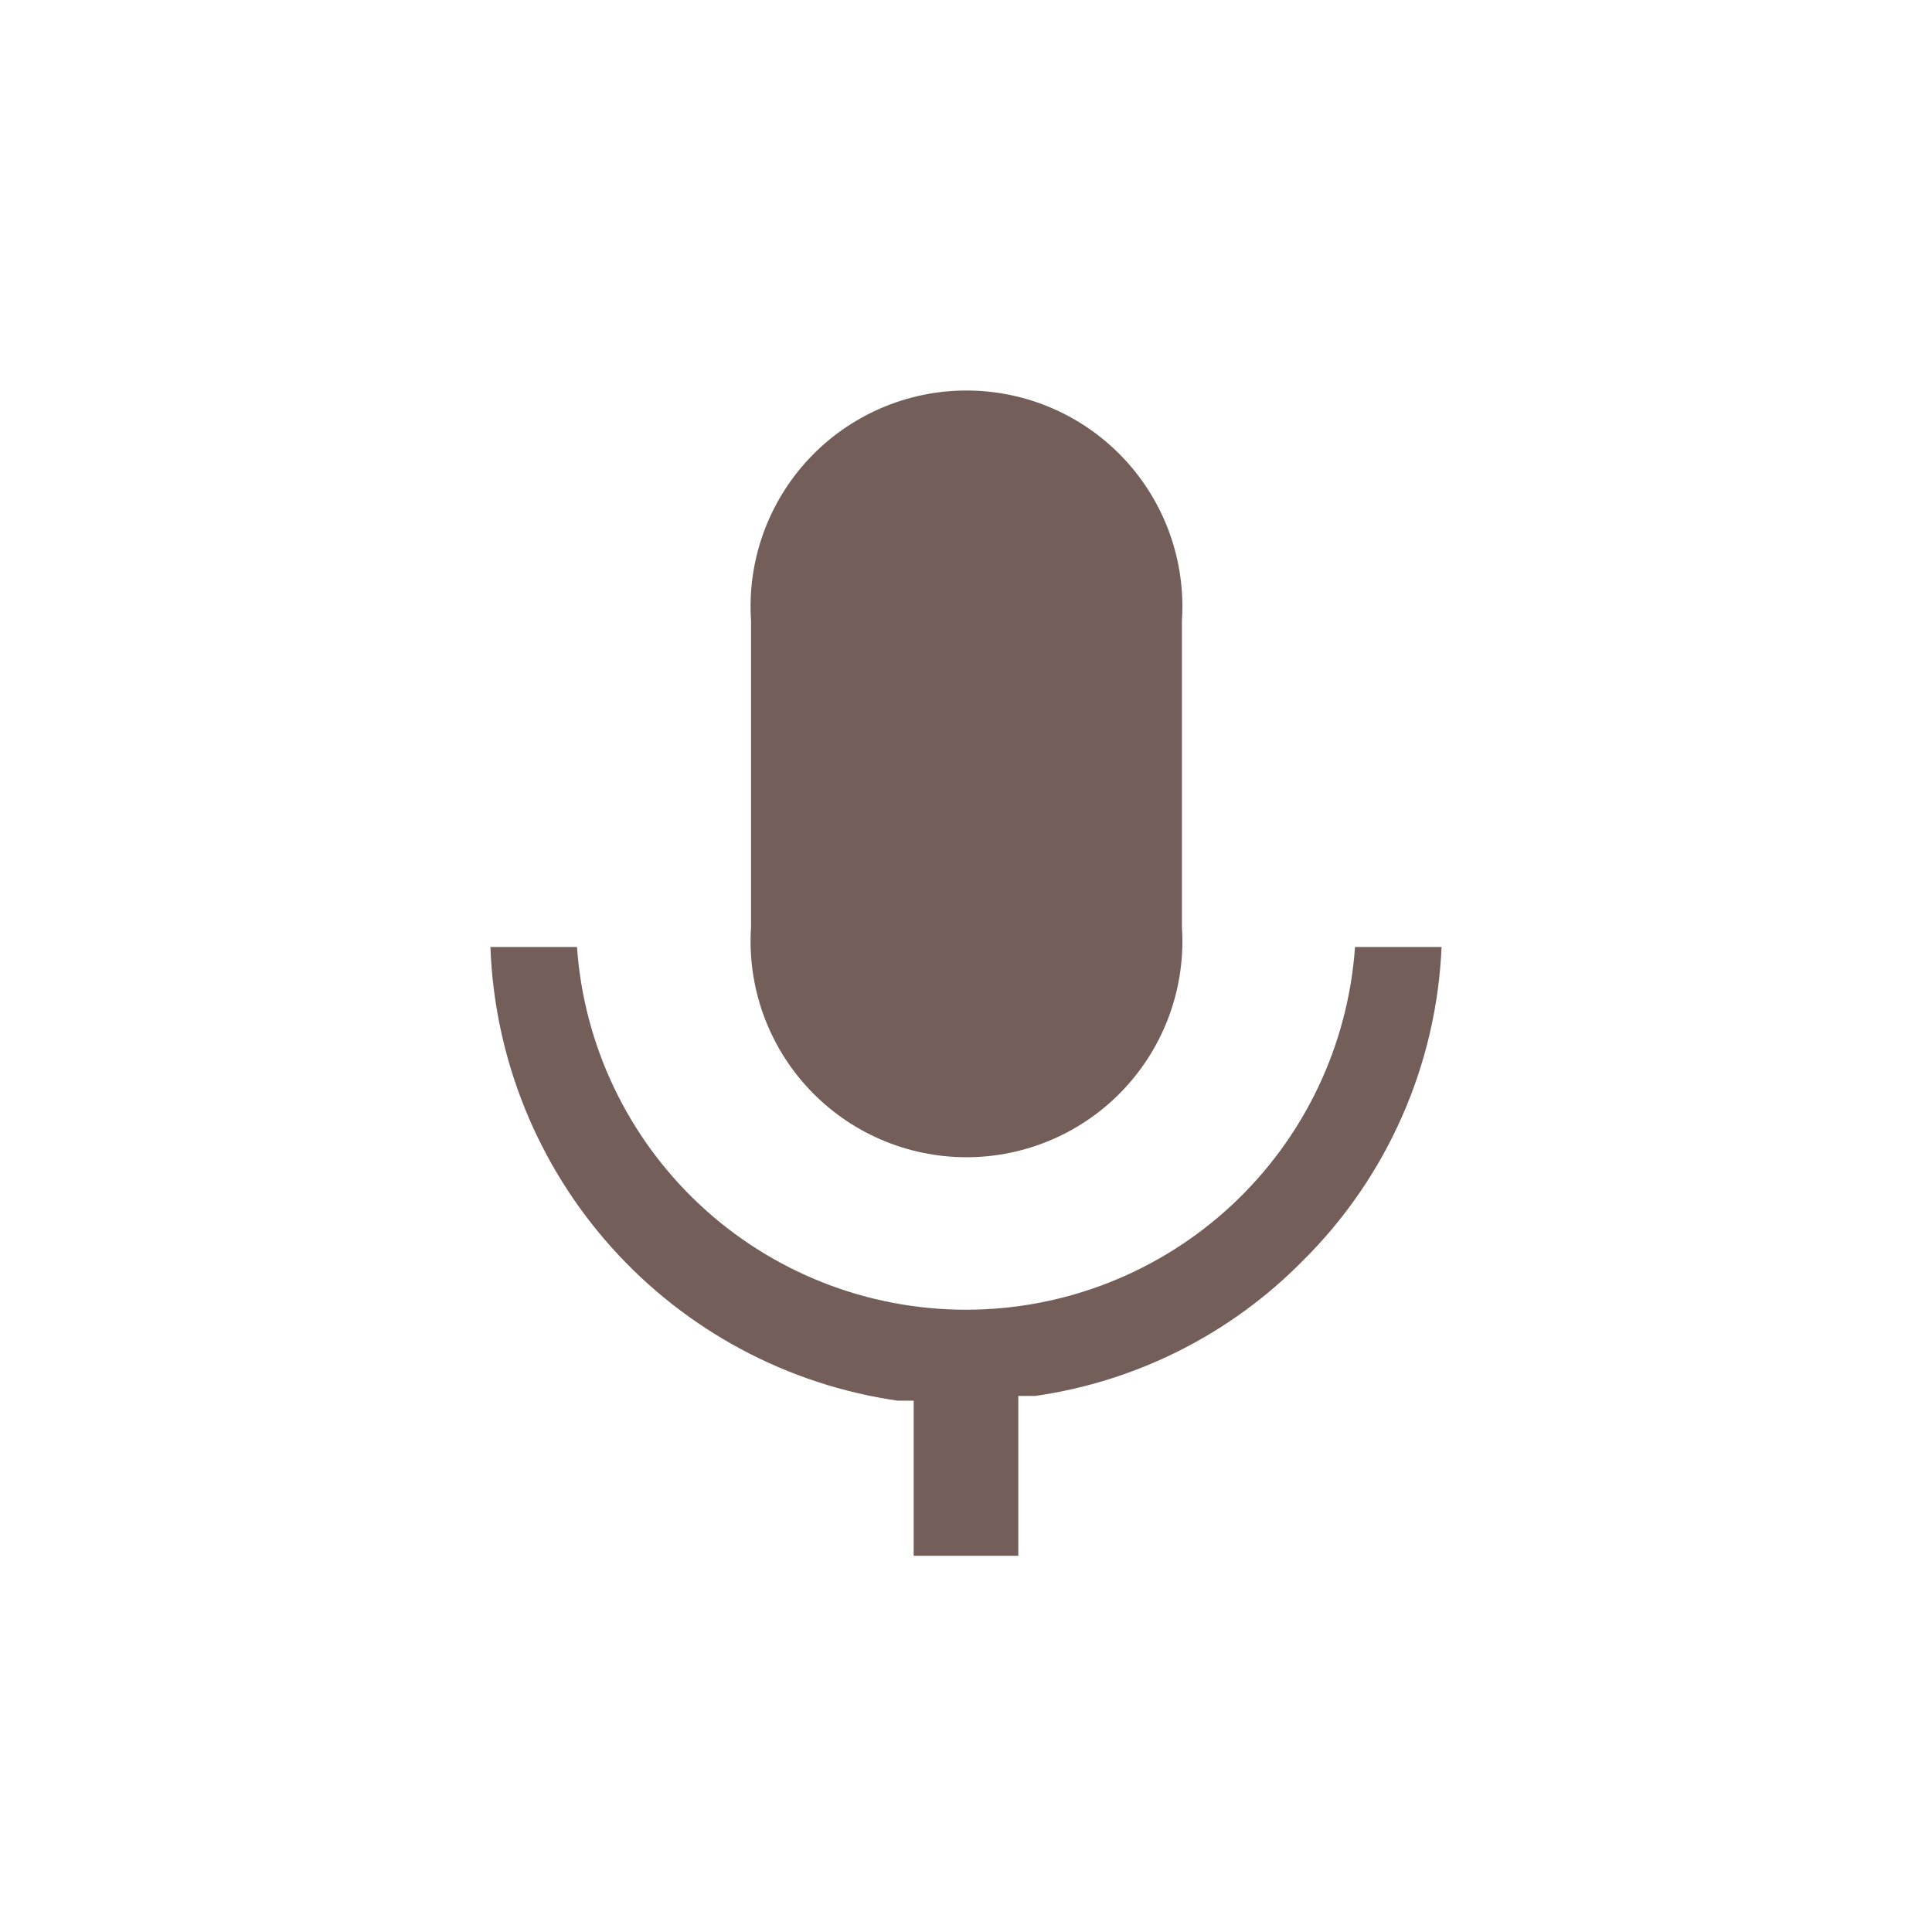
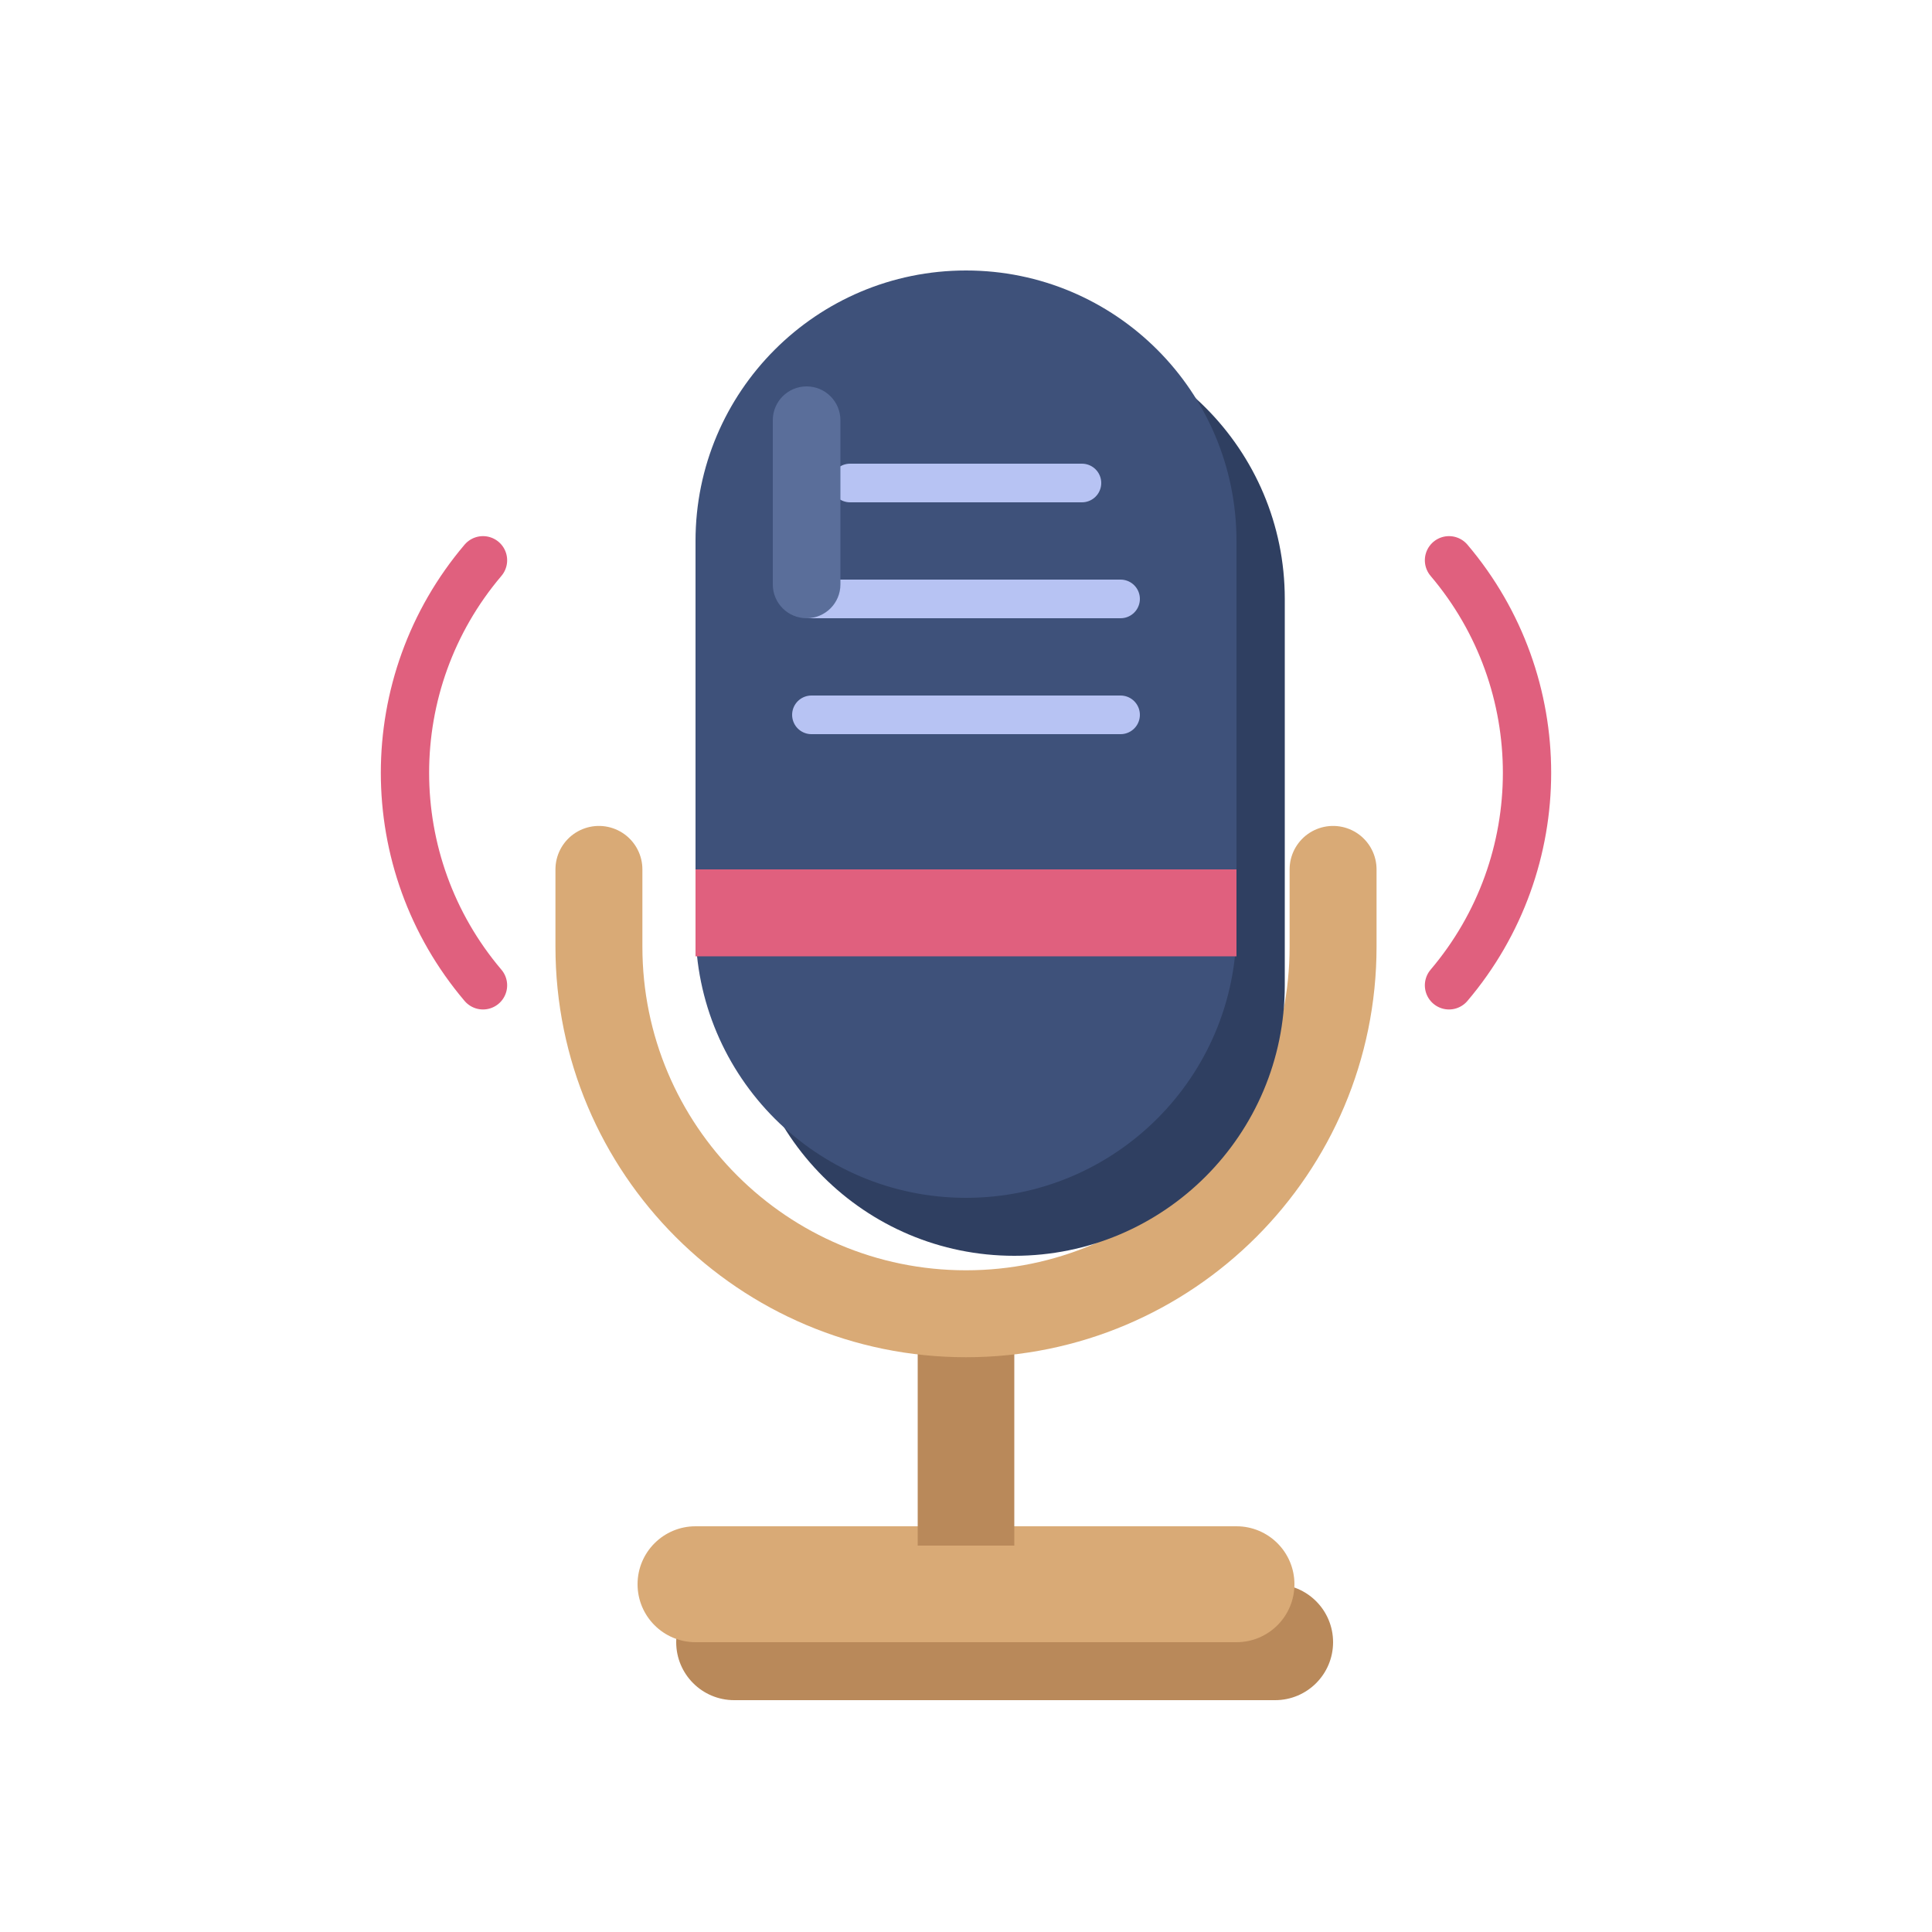
- <svg xmlns="http://www.w3.org/2000/svg" width="2000" zoomAndPan="magnify" viewBox="0 0 1500 1500" height="2000" preserveAspectRatio="xMidYMid meet" version="1.0">
-   <defs>
-     <clipPath id="aeb60a4b03">
-       <path d="M 380 735 L 1120 735 L 1120 1207.902 L 380 1207.902 Z M 380 735 " clip-rule="nonzero" />
-     </clipPath>
-   </defs>
-   <path fill="#735e59" d="M 917.629 481.938 L 917.629 719.723 C 917.816 722.574 917.934 725.434 917.977 728.289 C 918.02 731.148 917.992 734.008 917.891 736.867 C 917.785 739.723 917.609 742.578 917.363 745.426 C 917.113 748.273 916.793 751.113 916.398 753.945 C 916.004 756.777 915.539 759.598 915 762.406 C 914.461 765.215 913.852 768.008 913.168 770.785 C 912.488 773.562 911.734 776.32 910.914 779.059 C 910.09 781.797 909.199 784.512 908.238 787.203 C 907.277 789.898 906.246 792.566 905.148 795.203 C 904.051 797.844 902.887 800.457 901.656 803.035 C 900.422 805.617 899.129 808.164 897.766 810.68 C 896.402 813.191 894.977 815.672 893.488 818.113 C 892 820.555 890.449 822.953 888.84 825.316 C 887.227 827.68 885.559 830 883.828 832.273 C 882.098 834.551 880.309 836.781 878.465 838.969 C 876.621 841.152 874.723 843.289 872.77 845.375 C 870.812 847.465 868.809 849.5 866.75 851.484 C 864.691 853.473 862.586 855.402 860.43 857.281 C 858.273 859.156 856.07 860.98 853.82 862.742 C 851.57 864.508 849.273 866.215 846.938 867.859 C 844.602 869.508 842.223 871.094 839.805 872.621 C 837.387 874.145 834.93 875.609 832.438 877.008 C 829.945 878.41 827.418 879.742 824.855 881.016 C 822.293 882.285 819.699 883.488 817.078 884.629 C 814.453 885.766 811.805 886.836 809.125 887.836 C 806.449 888.84 803.746 889.773 801.02 890.637 C 798.293 891.5 795.547 892.293 792.781 893.02 C 790.016 893.742 787.234 894.395 784.434 894.977 C 781.633 895.555 778.82 896.066 775.996 896.504 C 773.168 896.941 770.332 897.305 767.488 897.598 C 764.645 897.887 761.797 898.109 758.938 898.254 C 756.082 898.398 753.227 898.473 750.367 898.473 C 747.508 898.473 744.648 898.398 741.793 898.254 C 738.938 898.109 736.09 897.887 733.242 897.598 C 730.398 897.305 727.566 896.941 724.738 896.504 C 721.914 896.066 719.102 895.555 716.301 894.977 C 713.5 894.395 710.719 893.742 707.953 893.02 C 705.184 892.293 702.438 891.5 699.715 890.637 C 696.988 889.773 694.285 888.84 691.609 887.836 C 688.93 886.836 686.277 885.766 683.656 884.629 C 681.031 883.488 678.441 882.285 675.879 881.016 C 673.316 879.742 670.789 878.41 668.297 877.008 C 665.805 875.609 663.348 874.145 660.93 872.621 C 658.512 871.094 656.133 869.508 653.797 867.859 C 651.457 866.215 649.164 864.508 646.914 862.742 C 644.664 860.98 642.461 859.156 640.305 857.281 C 638.148 855.402 636.039 853.473 633.984 851.484 C 631.926 849.5 629.918 847.465 627.965 845.375 C 626.012 843.289 624.113 841.152 622.27 838.969 C 620.426 836.781 618.637 834.551 616.906 832.273 C 615.176 830 613.504 827.68 611.895 825.316 C 610.281 822.953 608.734 820.555 607.242 818.113 C 605.754 815.672 604.332 813.191 602.969 810.68 C 601.605 808.164 600.309 805.617 599.078 803.035 C 597.848 800.457 596.684 797.844 595.586 795.203 C 594.488 792.566 593.457 789.898 592.496 787.203 C 591.535 784.512 590.641 781.797 589.82 779.059 C 588.996 776.32 588.246 773.562 587.562 770.785 C 586.883 768.008 586.273 765.215 585.734 762.406 C 585.195 759.598 584.73 756.777 584.336 753.945 C 583.941 751.113 583.621 748.273 583.371 745.426 C 583.121 742.578 582.945 739.723 582.844 736.867 C 582.742 734.008 582.711 731.148 582.754 728.289 C 582.801 725.434 582.914 722.574 583.105 719.723 L 583.105 481.938 C 582.914 479.086 582.801 476.23 582.754 473.371 C 582.711 470.512 582.742 467.652 582.844 464.797 C 582.945 461.938 583.121 459.086 583.371 456.234 C 583.621 453.387 583.941 450.547 584.336 447.715 C 584.73 444.883 585.195 442.062 585.734 439.254 C 586.273 436.445 586.883 433.652 587.562 430.875 C 588.246 428.098 588.996 425.34 589.82 422.602 C 590.641 419.863 591.535 417.148 592.496 414.457 C 593.457 411.762 594.488 409.098 595.586 406.457 C 596.684 403.816 597.848 401.207 599.078 398.625 C 600.309 396.043 601.605 393.496 602.969 390.984 C 604.332 388.469 605.754 385.992 607.242 383.551 C 608.734 381.109 610.281 378.707 611.895 376.344 C 613.504 373.98 615.176 371.664 616.906 369.387 C 618.637 367.109 620.426 364.879 622.27 362.695 C 624.113 360.508 626.012 358.371 627.965 356.285 C 629.918 354.195 631.926 352.16 633.984 350.176 C 636.039 348.191 638.148 346.258 640.305 344.379 C 642.461 342.504 644.664 340.684 646.914 338.918 C 649.164 337.152 651.457 335.445 653.797 333.801 C 656.133 332.152 658.512 330.566 660.93 329.039 C 663.348 327.516 665.805 326.051 668.297 324.652 C 670.789 323.254 673.316 321.918 675.879 320.645 C 678.441 319.375 681.031 318.172 683.656 317.035 C 686.277 315.895 688.93 314.824 691.609 313.824 C 694.285 312.82 696.988 311.887 699.715 311.023 C 702.438 310.16 705.184 309.367 707.953 308.641 C 710.719 307.918 713.5 307.266 716.301 306.688 C 719.102 306.105 721.914 305.594 724.738 305.16 C 727.566 304.723 730.398 304.355 733.242 304.062 C 736.09 303.773 738.938 303.555 741.793 303.406 C 744.648 303.262 747.508 303.188 750.367 303.188 C 753.227 303.188 756.082 303.262 758.938 303.406 C 761.797 303.555 764.645 303.773 767.488 304.062 C 770.332 304.355 773.168 304.723 775.996 305.16 C 778.82 305.594 781.633 306.105 784.434 306.688 C 787.234 307.266 790.016 307.918 792.781 308.641 C 795.547 309.367 798.293 310.16 801.02 311.023 C 803.746 311.887 806.449 312.82 809.125 313.824 C 811.805 314.824 814.453 315.895 817.078 317.035 C 819.699 318.172 822.293 319.375 824.855 320.645 C 827.418 321.918 829.945 323.254 832.438 324.652 C 834.93 326.051 837.387 327.516 839.805 329.039 C 842.223 330.566 844.602 332.152 846.938 333.801 C 849.273 335.445 851.57 337.152 853.82 338.918 C 856.07 340.684 858.273 342.504 860.43 344.379 C 862.586 346.258 864.691 348.191 866.75 350.176 C 868.809 352.16 870.812 354.195 872.77 356.285 C 874.723 358.371 876.621 360.508 878.465 362.695 C 880.309 364.879 882.098 367.109 883.828 369.387 C 885.559 371.664 887.227 373.98 888.84 376.344 C 890.449 378.707 892 381.109 893.488 383.551 C 894.977 385.992 896.402 388.469 897.766 390.984 C 899.129 393.496 900.422 396.043 901.656 398.625 C 902.887 401.207 904.051 403.816 905.148 406.457 C 906.246 409.098 907.277 411.762 908.238 414.457 C 909.199 417.148 910.09 419.863 910.914 422.602 C 911.734 425.34 912.488 428.098 913.168 430.875 C 913.852 433.652 914.461 436.445 915 439.254 C 915.539 442.062 916.004 444.883 916.398 447.715 C 916.793 450.547 917.113 453.387 917.363 456.234 C 917.609 459.086 917.785 461.938 917.891 464.797 C 917.992 467.652 918.02 470.512 917.977 473.371 C 917.934 476.23 917.816 479.086 917.629 481.938 Z M 917.629 481.938 " fill-opacity="1" fill-rule="nonzero" />
-   <g clip-path="url(#aeb60a4b03)">
-     <path fill="#735e59" d="M 1119.227 735.23 C 1118.742 746.594 1117.73 757.91 1116.184 769.18 C 1114.641 780.449 1112.574 791.621 1109.988 802.699 C 1107.398 813.773 1104.297 824.707 1100.688 835.492 C 1097.078 846.277 1092.969 856.871 1088.367 867.273 C 1083.766 877.676 1078.688 887.84 1073.137 897.766 C 1067.582 907.691 1061.578 917.34 1055.125 926.703 C 1048.668 936.07 1041.789 945.113 1034.488 953.836 C 1027.188 962.559 1019.496 970.922 1011.414 978.922 C 1004.488 985.949 997.293 992.688 989.82 999.129 C 982.352 1005.574 974.629 1011.703 966.66 1017.516 C 958.691 1023.332 950.5 1028.816 942.086 1033.965 C 933.668 1039.113 925.059 1043.914 916.254 1048.363 C 907.449 1052.812 898.477 1056.898 889.34 1060.617 C 880.203 1064.34 870.93 1067.68 861.523 1070.648 C 852.113 1073.613 842.598 1076.195 832.98 1078.387 C 823.363 1080.578 813.672 1082.379 803.906 1083.785 L 790.613 1083.785 L 790.613 1208.582 L 709.383 1208.582 L 709.383 1087.477 L 696.828 1087.477 C 691.531 1086.707 686.254 1085.828 680.996 1084.828 C 675.738 1083.832 670.504 1082.723 665.293 1081.5 C 660.086 1080.273 654.902 1078.938 649.75 1077.488 C 644.602 1076.039 639.48 1074.477 634.398 1072.805 C 629.312 1071.133 624.27 1069.352 619.262 1067.461 C 614.258 1065.566 609.293 1063.57 604.375 1061.461 C 599.453 1059.355 594.582 1057.141 589.758 1054.82 C 584.938 1052.504 580.164 1050.078 575.449 1047.551 C 570.73 1045.027 566.07 1042.398 561.465 1039.668 C 556.863 1036.941 552.32 1034.113 547.84 1031.184 C 543.359 1028.258 538.945 1025.234 534.594 1022.117 C 530.246 1018.996 525.965 1015.785 521.758 1012.48 C 517.547 1009.176 513.41 1005.781 509.348 1002.297 C 505.289 998.812 501.305 995.242 497.398 991.582 C 493.488 987.926 489.664 984.184 485.922 980.359 C 482.176 976.535 478.52 972.633 474.945 968.648 C 471.371 964.664 467.883 960.605 464.484 956.469 C 461.09 952.336 457.781 948.129 454.566 943.852 C 451.352 939.57 448.23 935.223 445.207 930.809 C 442.18 926.395 439.254 921.918 436.422 917.375 C 433.59 912.836 430.859 908.234 428.227 903.574 C 425.598 898.91 423.07 894.195 420.645 889.426 C 418.219 884.656 415.895 879.836 413.68 874.965 C 411.465 870.094 409.355 865.176 407.352 860.211 C 405.348 855.25 403.457 850.246 401.672 845.199 C 399.887 840.152 398.211 835.07 396.648 829.953 C 395.082 824.836 393.633 819.684 392.293 814.504 C 390.953 809.324 389.727 804.113 388.613 798.879 C 387.5 793.645 386.5 788.387 385.613 783.109 C 384.73 777.832 383.961 772.539 383.305 767.227 C 382.648 761.914 382.113 756.59 381.688 751.254 C 381.266 745.922 380.957 740.578 380.766 735.23 L 447.969 735.23 C 448.297 739.953 448.738 744.668 449.289 749.367 C 449.84 754.07 450.504 758.758 451.273 763.43 C 452.047 768.102 452.926 772.75 453.918 777.383 C 454.906 782.012 456.004 786.617 457.211 791.195 C 458.414 795.773 459.727 800.32 461.145 804.836 C 462.566 809.355 464.09 813.836 465.719 818.281 C 467.348 822.727 469.078 827.133 470.914 831.496 C 472.75 835.859 474.688 840.18 476.727 844.453 C 478.766 848.727 480.902 852.949 483.141 857.121 C 485.375 861.293 487.711 865.414 490.141 869.477 C 492.57 873.539 495.094 877.543 497.711 881.488 C 500.328 885.434 503.035 889.316 505.836 893.133 C 508.637 896.953 511.523 900.703 514.5 904.387 C 517.477 908.066 520.535 911.68 523.68 915.219 C 526.824 918.758 530.051 922.219 533.359 925.609 C 536.668 928.996 540.051 932.305 543.516 935.531 C 546.977 938.762 550.516 941.906 554.125 944.969 C 557.734 948.035 561.414 951.012 565.164 953.902 C 568.914 956.793 572.73 959.594 576.613 962.305 C 580.492 965.016 584.438 967.633 588.441 970.16 C 592.445 972.688 596.504 975.117 600.625 977.453 C 604.742 979.789 608.914 982.027 613.137 984.168 C 617.359 986.309 621.629 988.348 625.949 990.289 C 630.27 992.227 634.629 994.066 639.035 995.801 C 643.441 997.535 647.883 999.164 652.367 1000.691 C 656.848 1002.219 661.363 1003.641 665.91 1004.957 C 670.461 1006.27 675.035 1007.477 679.641 1008.578 C 684.246 1009.68 688.875 1010.668 693.527 1011.555 C 698.176 1012.438 702.848 1013.211 707.535 1013.875 C 712.223 1014.539 716.922 1015.09 721.637 1015.535 C 726.352 1015.977 731.07 1016.312 735.801 1016.531 C 740.531 1016.754 745.262 1016.867 749.996 1016.867 C 754.73 1016.867 759.465 1016.754 764.195 1016.531 C 768.922 1016.312 773.645 1015.977 778.359 1015.535 C 783.07 1015.09 787.773 1014.539 792.461 1013.875 C 797.148 1013.211 801.816 1012.438 806.469 1011.555 C 811.121 1010.668 815.75 1009.68 820.355 1008.578 C 824.961 1007.477 829.535 1006.27 834.086 1004.957 C 838.633 1003.641 843.148 1002.219 847.629 1000.691 C 852.109 999.164 856.555 997.535 860.961 995.801 C 865.363 994.066 869.727 992.227 874.047 990.289 C 878.363 988.348 882.637 986.309 886.859 984.168 C 891.082 982.027 895.254 979.789 899.371 977.453 C 903.488 975.117 907.551 972.688 911.555 970.16 C 915.559 967.633 919.504 965.016 923.383 962.305 C 927.266 959.594 931.082 956.793 934.832 953.902 C 938.582 951.012 942.262 948.035 945.871 944.969 C 949.48 941.906 953.02 938.762 956.48 935.531 C 959.941 932.305 963.328 928.996 966.637 925.609 C 969.945 922.219 973.168 918.758 976.316 915.219 C 979.461 911.68 982.52 908.066 985.496 904.387 C 988.473 900.703 991.359 896.953 994.16 893.133 C 996.957 889.316 999.668 885.434 1002.285 881.488 C 1004.902 877.543 1007.426 873.539 1009.855 869.477 C 1012.285 865.414 1014.617 861.293 1016.855 857.121 C 1019.094 852.949 1021.23 848.727 1023.27 844.453 C 1025.305 840.18 1027.242 835.859 1029.078 831.496 C 1030.914 827.133 1032.648 822.727 1034.277 818.281 C 1035.906 813.836 1037.43 809.355 1038.848 804.836 C 1040.27 800.32 1041.582 795.773 1042.785 791.195 C 1043.992 786.617 1045.09 782.012 1046.078 777.383 C 1047.07 772.75 1047.949 768.102 1048.719 763.43 C 1049.492 758.758 1050.152 754.07 1050.703 749.367 C 1051.258 744.668 1051.699 739.953 1052.027 735.23 Z M 1119.227 735.23 " fill-opacity="1" fill-rule="nonzero" />
+ <svg xmlns="http://www.w3.org/2000/svg" viewBox="0 0 200 200">
+   <rect x="70" y="164" width="68" height="12" rx="6" fill="#B9895A" />
+   <rect x="66" y="158" width="68" height="12" rx="6" fill="#D9AA76" />
+   <rect x="95" y="132" width="10" height="28" fill="#B9895A" />
+   <path d="M62 90 v8 a38 38 0 0 0 76 0 v-8" fill="none" stroke="#D9AA76" stroke-width="9" stroke-linecap="round" />
+   <rect x="77" y="34" width="56" height="96" rx="28" fill="#2F3F61" />
+   <rect x="72" y="28" width="56" height="96" rx="28" fill="#3E517A" />
+   <g stroke="#B7C3F3" stroke-width="4" stroke-linecap="round">
+     <line x1="88" y1="50" x2="112" y2="50" />
+     <line x1="84" y1="62" x2="116" y2="62" />
+     <line x1="84" y1="74" x2="116" y2="74" />
+   </g>
+   <rect x="72" y="90" width="56" height="9" fill="#E0607E" />
+   <rect x="80" y="40" width="7" height="24" rx="3.5" fill="#5A6E9A" />
+   <g fill="none" stroke="#E0607E" stroke-width="5" stroke-linecap="round">
+     <path d="M50 58 a34 34 0 0 0 0 44" />
+     <path d="M150 58 a34 34 0 0 1 0 44" />
  </g>
</svg>
